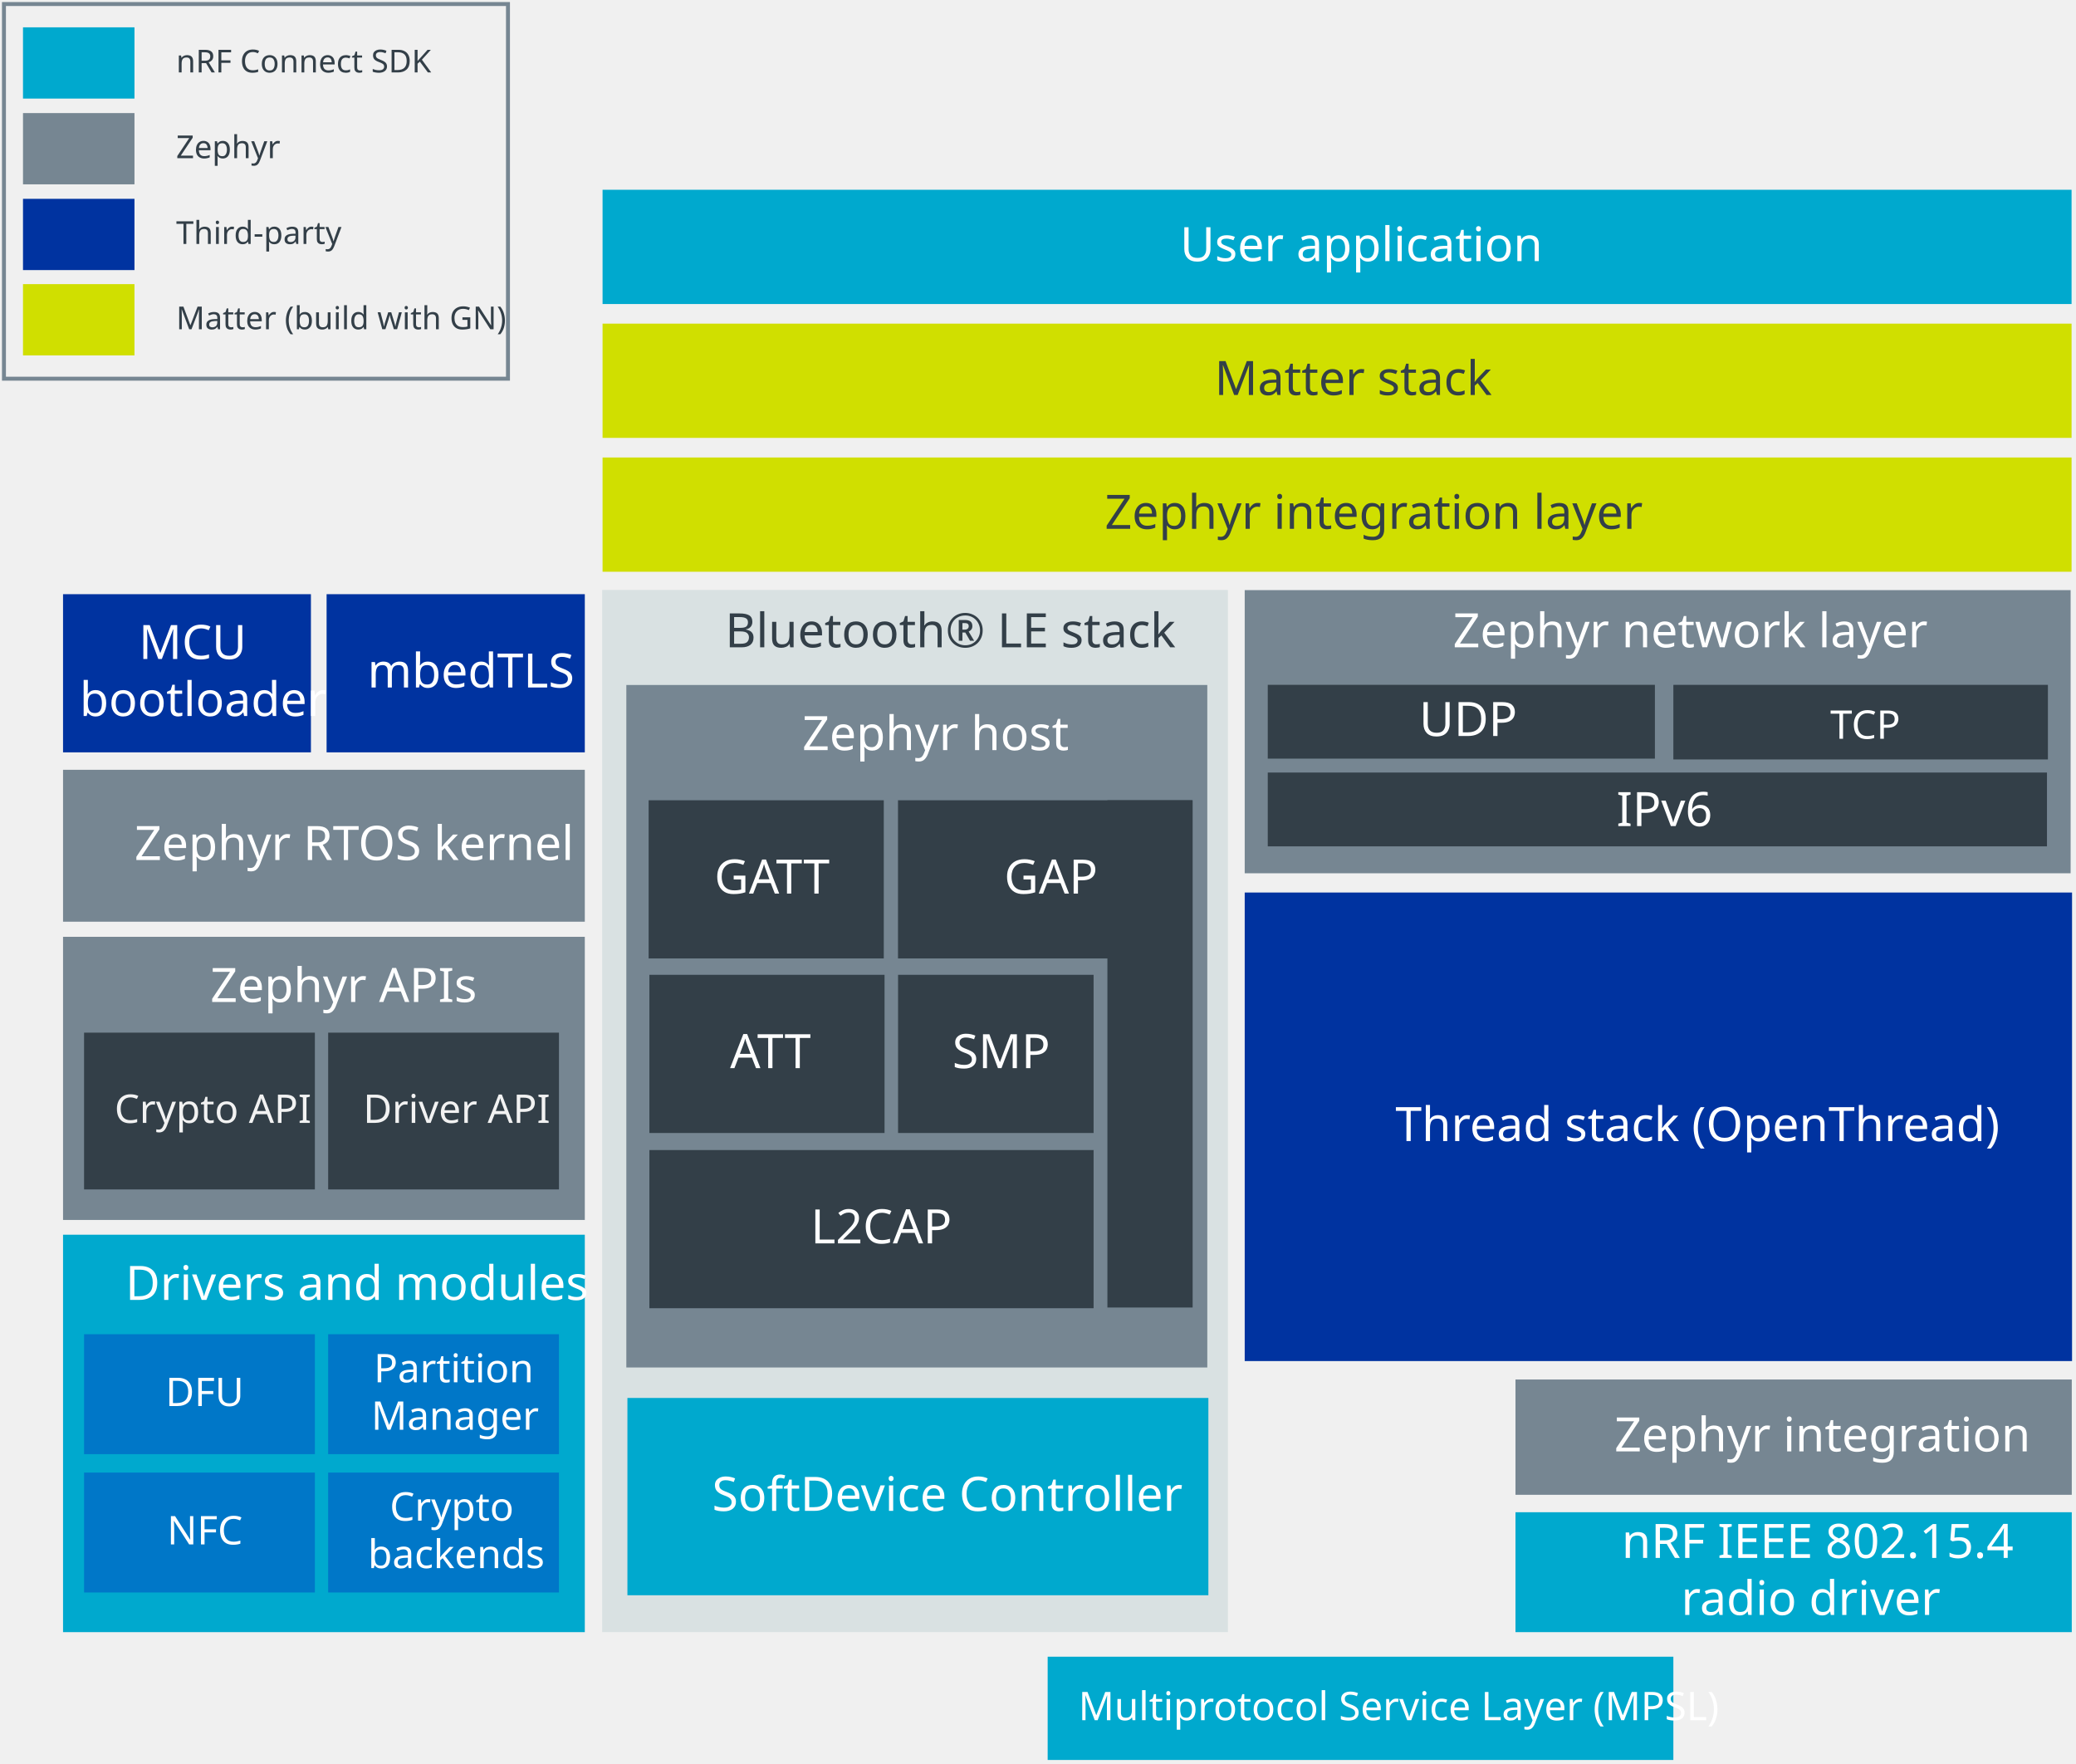
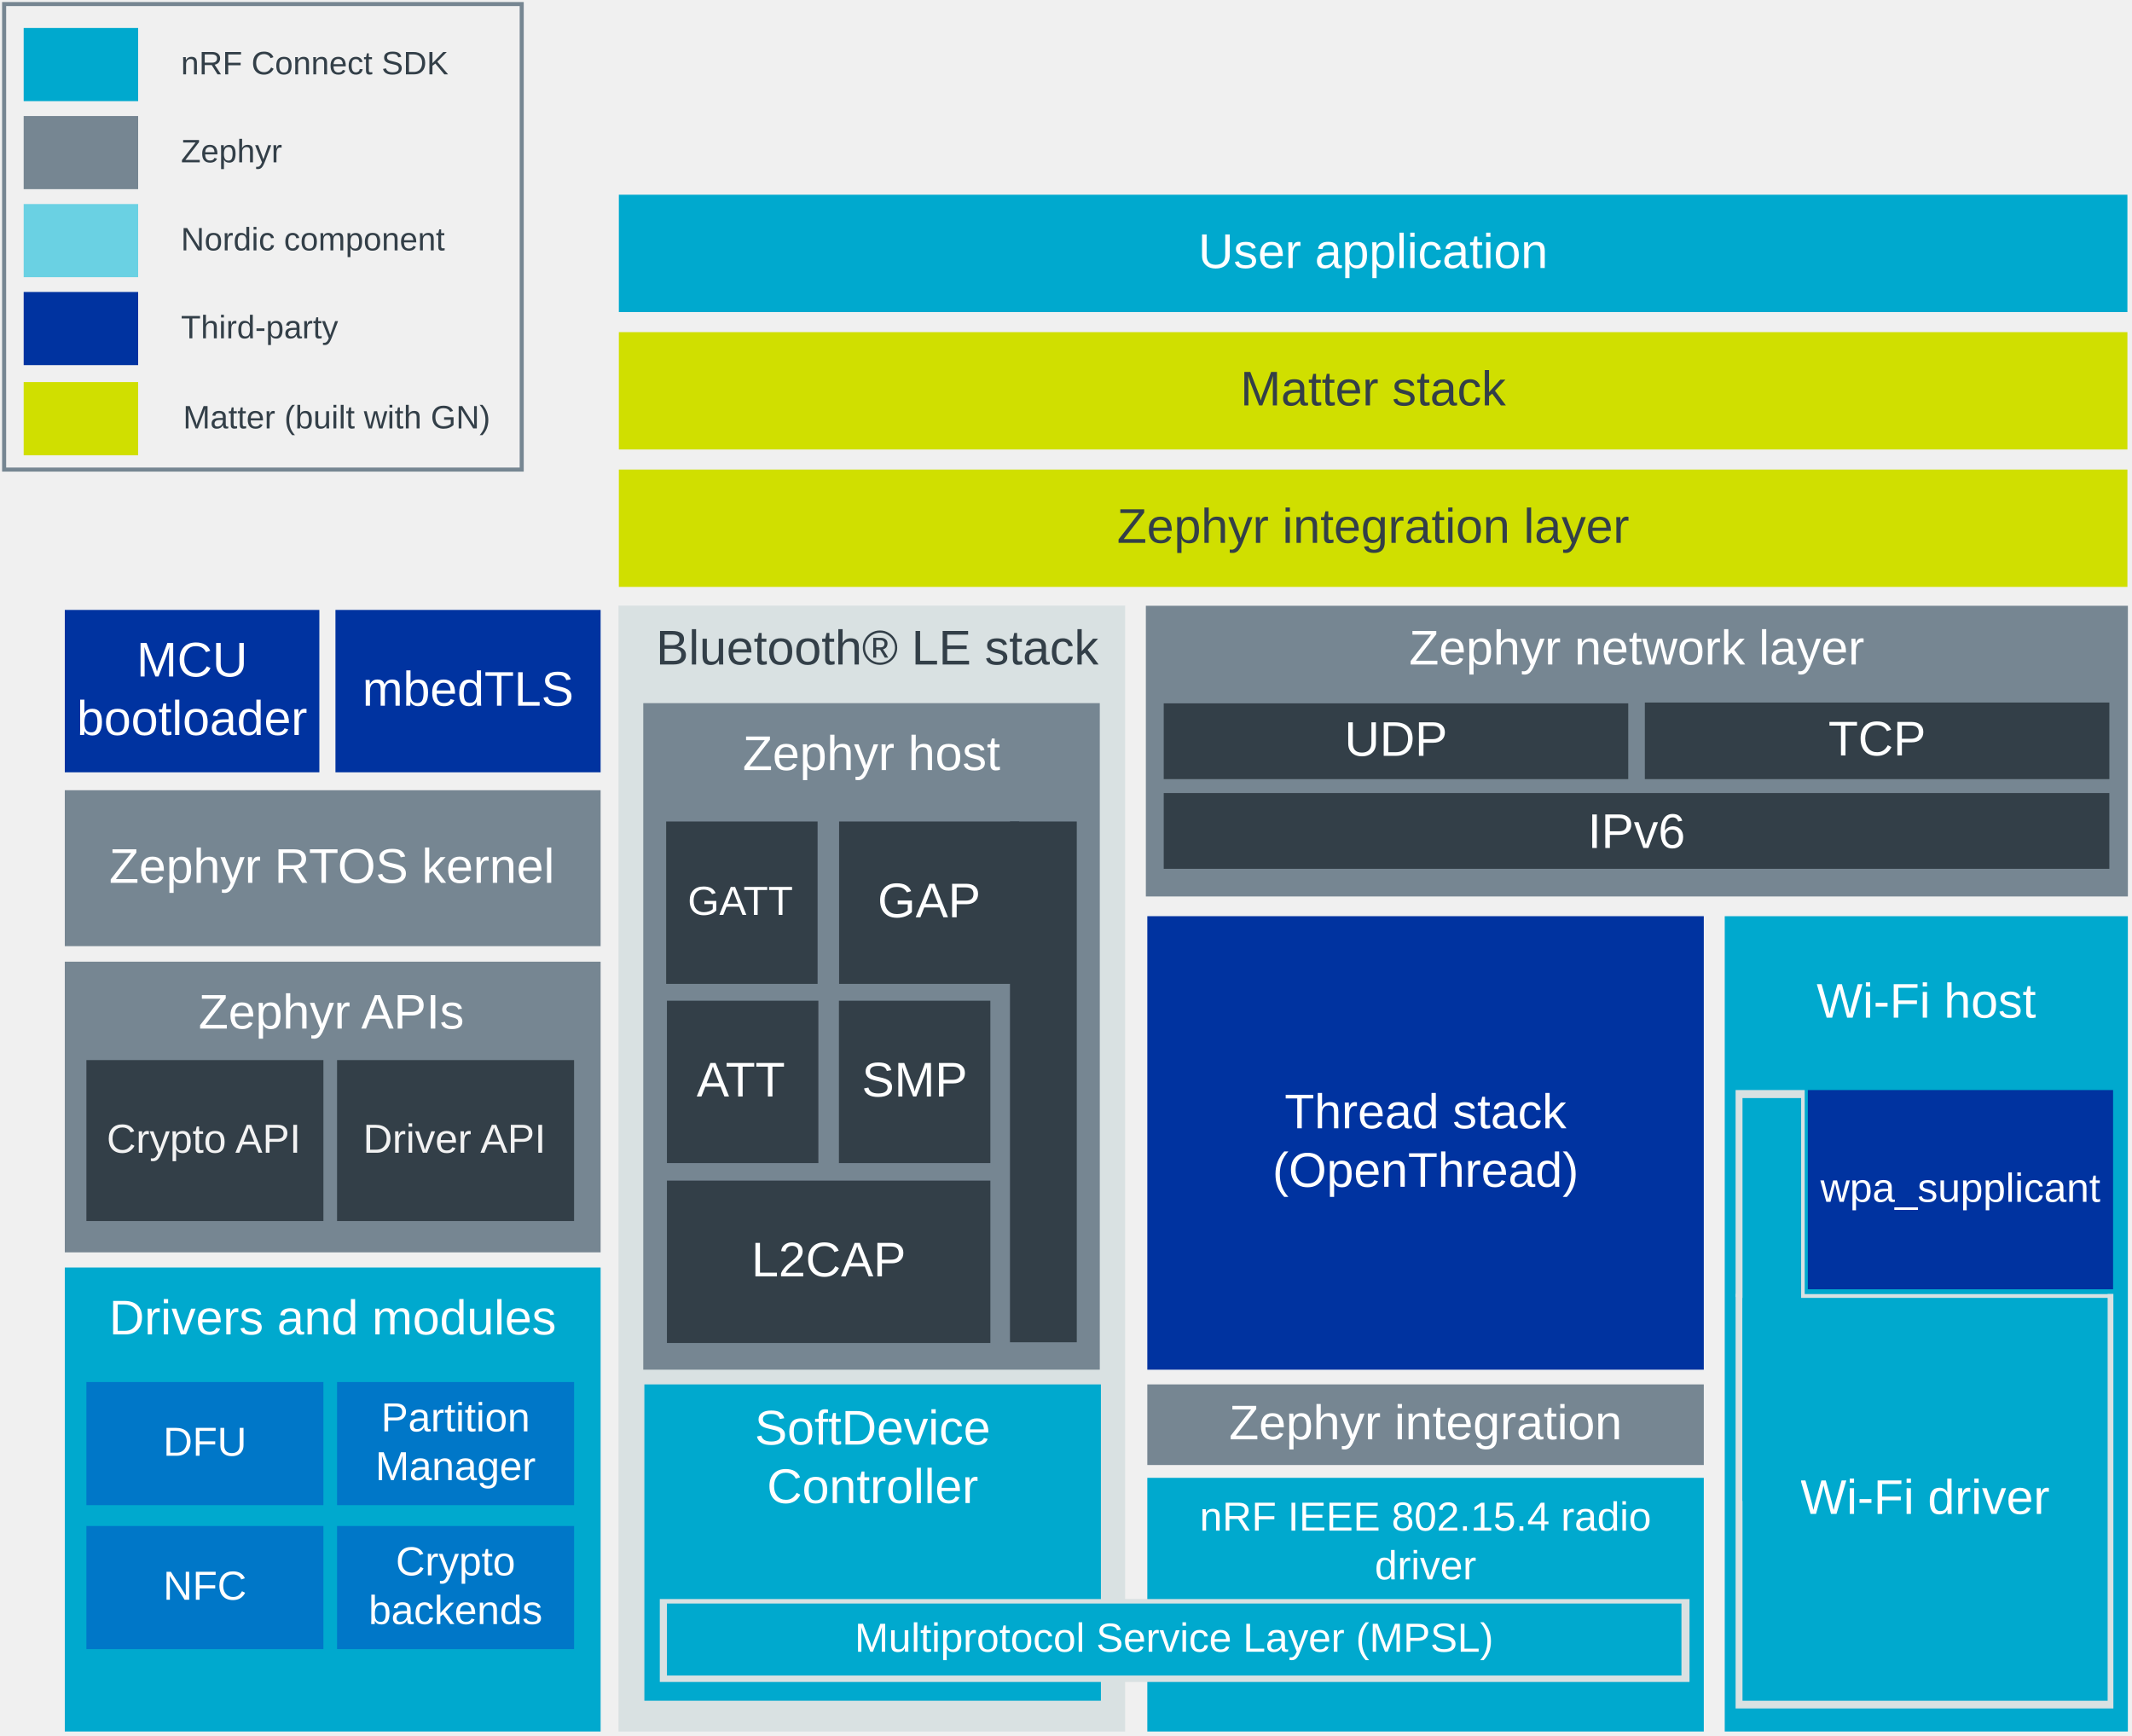
- <svg xmlns="http://www.w3.org/2000/svg" width="7.287in" height="6.191in" viewBox="0 0 524.666 445.719" xml:space="preserve" color-interpolation-filters="sRGB" class="st21">
+ <svg xmlns="http://www.w3.org/2000/svg" width="7.287in" height="5.933in" viewBox="0 0 524.66 427.197" xml:space="preserve" color-interpolation-filters="sRGB" class="st22">
  <style type="text/css">
	
		.st1 {fill:#00a9ce;stroke:none;stroke-linecap:round;stroke-linejoin:round;stroke-width:0.75}
- 		.st2 {fill:#feffff;font-family:Calibri;font-size:1em}
+ 		.st2 {fill:#feffff;font-family:Arial;font-size:1em}
		.st3 {fill:#0033a0;stroke:none;stroke-width:1}
- 		.st4 {fill:#ffffff;font-family:Calibri;font-size:1em}
- 		.st5 {stroke:none;stroke-linecap:round;stroke-linejoin:round;stroke-width:0.75}
- 		.st6 {fill:#00a9ce;stroke:none;stroke-width:1}
- 		.st7 {fill:#ffffff;font-family:Calibri;font-size:0.833em}
- 		.st8 {fill:#768692;stroke:none;stroke-width:1}
- 		.st9 {font-size:1em}
- 		.st10 {fill:#333f48;stroke:none;stroke-width:1}
+ 		.st4 {fill:#ffffff;font-family:Arial;font-size:1em}
+ 		.st5 {font-size:1em}
+ 		.st6 {stroke:none;stroke-linecap:round;stroke-linejoin:round;stroke-width:0.75}
+ 		.st7 {fill:#768692;stroke:none;stroke-width:1}
+ 		.st8 {fill:#ffffff;font-family:Arial;font-size:0.833em}
+ 		.st9 {fill:#333f48;stroke:none;stroke-width:1}
+ 		.st10 {fill:#00a9ce;stroke:none;stroke-width:1}
		.st11 {fill:#0077c8;stroke:none;stroke-linecap:round;stroke-linejoin:round;stroke-width:0.75}
		.st12 {fill:#333f48;stroke:none;stroke-linecap:round;stroke-linejoin:round;stroke-width:0.75}
- 		.st13 {fill:#f2f2f2;font-family:Calibri;font-size:0.833em}
+ 		.st13 {fill:#f2f2f2;font-family:Arial;font-size:0.833em}
		.st14 {fill:#d9e1e2;stroke:none;stroke-width:1}
- 		.st15 {fill:#333f48;font-family:Calibri;font-size:1em}
+ 		.st15 {fill:#333f48;font-family:Arial;font-size:1em}
		.st16 {fill:#d0df00;stroke:none;stroke-linecap:round;stroke-linejoin:round;stroke-width:0.75}
		.st17 {fill:none;stroke:#768692;stroke-width:1}
		.st18 {fill:#d0df00;stroke:none;stroke-width:1}
		.st19 {fill:none;stroke:none;stroke-width:1}
- 		.st20 {fill:#333f48;font-family:Calibri;font-size:0.667em}
- 		.st21 {fill:none;fill-rule:evenodd;font-size:12px;overflow:visible;stroke-linecap:square;stroke-miterlimit:3}
+ 		.st20 {fill:#333f48;font-family:Arial;font-size:0.667em}
+ 		.st21 {fill:#6ad1e3;stroke:none;stroke-width:1}
+ 		.st22 {fill:none;fill-rule:evenodd;font-size:12px;overflow:visible;stroke-linecap:square;stroke-miterlimit:3}
	
	</style>
  <g>
-     <g id="shape3186-1" transform="translate(152.285,-368.911)">
-       <path d="M0 416.85 L0 445.72 L371.26 445.72 L371.26 416.85 L0 416.85 L0 416.85 Z" class="st1" />
-       <text x="145.95" y="434.88" class="st2">User application</text>
-     </g>
-     <g id="shape3188-4" transform="translate(314.575,-101.8)">
-       <path d="M0 327.32 L0 445.72 L209.09 445.72 L209.09 327.32 L0 327.32 L0 327.32 Z" class="st3" />
-       <text x="38.08" y="390.12" class="st4">Thread stack (OpenThread)</text>
-     </g>
-     <g id="shape3189-7" transform="translate(314.933,-101.8)">
-       <path d="M208.73 320.59 L0 320.59 L0 445.72 L208.73 445.72 L208.73 320.59" class="st5" />
-     </g>
-     <g id="shape3190-10" transform="translate(264.776,-1)">
-       <rect x="0" y="419.625" width="158.131" height="26.095" class="st6" />
-       <text x="7.77" y="435.67" class="st7">Multiprotocol Service Layer (MPSL)</text>
-     </g>
-     <g id="shape3192-13" transform="translate(383.007,-68.0067)">
-       <rect x="0" y="416.587" width="140.592" height="29.132" class="st8" />
-       <text x="25.01" y="434.75" class="st4">Zephyr integration</text>
-     </g>
-     <g id="shape3194-16" transform="translate(383.007,-33.3003)">
-       <path d="M140.59 415.42 L0 415.42 L0 445.72 L140.59 445.72 L140.59 415.42 Z" class="st1" />
-       <text x="26.84" y="426.97" class="st4">nRF IEEE 802.15.4 <tspan x="41.87" dy="1.2em" class="st9">radio driver</tspan>
-       </text>
-     </g>
-     <g id="shape3195-20" transform="translate(383.007,-32.6148)">
-       <path d="M139.02 415.42 L0 415.42 L0 445.72 L139.02 445.72 L139.02 415.42" class="st5" />
-     </g>
-     <g id="shape3196-23" transform="translate(314.575,-225.065)">
-       <path d="M0 374.17 L0 445.72 L208.73 445.72 L208.73 374.17 L0 374.17 L0 374.17 Z" class="st8" />
-     </g>
-     <g id="shape3197-25" transform="translate(314.927,-277.623)">
-       <path d="M208.73 429.44 L0 429.44 L0 445.72 L208.73 445.72 L208.73 429.44" class="st5" />
-       <text x="52.28" y="441.18" class="st4">Zephyr network layer</text>
-     </g>
-     <g id="shape3198-29" transform="translate(320.401,-254.033)">
-       <path d="M97.84 427.07 L0 427.07 L0 445.72 L97.84 445.72 L97.84 427.07 Z" class="st10" />
-       <text x="38.28" y="440" class="st4">UDP</text>
-     </g>
-     <g id="shape3200-32" transform="translate(422.907,-253.827)">
-       <path d="M94.66 426.87 L0 426.87 L0 445.72 L94.66 445.72 L94.66 426.87 Z" class="st10" />
-       <text x="39.65" y="440.49" class="st7">TCP</text>
-     </g>
-     <g id="shape3202-35" transform="translate(320.401,-231.868)">
-       <path d="M196.93 427.07 L0 427.07 L0 445.72 L196.93 445.72 L196.93 427.07 Z" class="st10" />
-       <text x="88.11" y="440.6" class="st4">IPv6</text>
-     </g>
-     <g id="shape3203-38" transform="translate(320.401,-233.628)">
-       <path d="M196.93 427.07 L0 427.07 L0 445.72 L196.93 445.72 L196.93 427.07" class="st5" />
-     </g>
-     <g id="shape3204-41" transform="translate(15.9325,-33.3003)">
-       <rect x="0" y="345.29" width="131.865" height="100.429" class="st6" />
-       <text x="15.78" y="361.76" class="st4">Drivers and modules</text>
-     </g>
-     <g id="shape3205-44" transform="translate(82.9366,-43.3218)">
-       <path d="M58.33 415.42 L0 415.42 L0 445.72 L58.33 445.72 L58.33 415.42 Z" class="st11" />
-       <text x="15.56" y="427.57" class="st7">Crypto <tspan x="10.06" dy="1.2em" class="st9">backends</tspan>
-       </text>
-     </g>
-     <g id="shape3206-48" transform="translate(21.2463,-43.3218)">
-       <path d="M58.33 415.42 L0 415.42 L0 445.72 L58.33 445.72 L58.33 415.42 Z" class="st11" />
-       <text x="20.98" y="433.57" class="st7">NFC</text>
-     </g>
-     <g id="shape3207-51" transform="translate(21.2463,-78.2807)">
-       <path d="M58.33 415.42 L0 415.42 L0 445.72 L58.33 445.72 L58.33 415.42 Z" class="st11" />
-       <text x="20.59" y="433.57" class="st7">DFU</text>
-     </g>
-     <g id="shape3208-54" transform="translate(82.9366,-78.2807)">
-       <path d="M58.33 415.42 L0 415.42 L0 445.72 L58.33 445.72 L58.33 415.42 Z" class="st11" />
-       <text x="11.54" y="427.57" class="st7">Partition <tspan x="10.89" dy="1.2em" class="st9">Manager</tspan>
-       </text>
-     </g>
-     <g id="shape3209-58" transform="translate(15.9325,-137.458)">
-       <rect x="0" y="374.17" width="131.865" height="71.549" class="st8" />
-       <text x="37.24" y="390.64" class="st4">Zephyr APIs</text>
-     </g>
-     <g id="shape3210-61" transform="translate(82.9367,-145.169)">
-       <path d="M58.33 406.1 L0 406.1 L0 445.72 L58.33 445.72 L58.33 406.1 Z" class="st12" />
-       <text x="8.85" y="428.91" class="st13">Driver API</text>
-     </g>
-     <g id="shape3211-64" transform="translate(21.2463,-145.169)">
-       <path d="M58.33 406.1 L0 406.1 L0 445.72 L58.33 445.72 L58.33 406.1 Z" class="st12" />
-       <text x="7.69" y="428.91" class="st13">Crypto API</text>
-     </g>
-     <g id="shape3212-67" transform="translate(15.9325,-212.827)">
-       <rect x="0" y="407.336" width="131.865" height="38.383" class="st8" />
-       <text x="18.08" y="430.13" class="st4">Zephyr RTOS kernel</text>
-     </g>
-     <g id="shape3213-70" transform="translate(15.9325,-255.619)">
-       <rect x="0" y="405.75" width="62.647" height="39.97" class="st3" />
-       <text x="19.14" y="422.13" class="st4">MCU <tspan x="4.19" dy="1.2em" class="st9">bootloader</tspan>
-       </text>
-     </g>
-     <g id="shape3214-74" transform="translate(82.5412,-255.619)">
-       <rect x="0" y="405.75" width="65.257" height="39.97" class="st3" />
-       <text x="10.34" y="429.33" class="st4">mbedTLS</text>
-     </g>
-     <g id="group3225-77" transform="translate(152.194,-33.3003)">
-       <g id="shape3226-78">
-         <path d="M0 182.36 L0 445.72 L158.13 445.72 L158.13 182.36 L0 182.36 L0 182.36 Z" class="st14" />
-       </g>
-       <g id="shape3228-80" transform="translate(6.37336,-9.32235)">
-         <rect x="0" y="395.864" width="146.827" height="49.855" class="st1" />
-         <text x="21.4" y="424.39" class="st4">SoftDevice Controller</text>
-       </g>
-     </g>
-     <g id="shape3235-83" transform="translate(152.194,-277.623)">
-       <path d="M158.13 429.44 L0 429.44 L0 445.72 L158.13 445.72 L158.13 429.44" class="st5" />
-       <text x="31.09" y="441.18" class="st15">Bluetooth® LE stack</text>
-     </g>
-     <g id="shape3241-87" transform="translate(152.285,-335.086)">
-       <path d="M0 416.85 L0 445.72 L371.26 445.72 L371.26 416.85 L0 416.85 L0 416.85 Z" class="st16" />
-       <text x="154.68" y="434.88" class="st15">Matter stack</text>
-     </g>
-     <g id="shape3242-90" transform="translate(152.285,-301.261)">
-       <path d="M0 416.85 L0 445.72 L371.26 445.72 L371.26 416.85 L0 416.85 L0 416.85 Z" class="st16" />
-       <text x="126.95" y="434.88" class="st15">Zephyr integration layer</text>
-     </g>
-     <g id="group3259-93" transform="translate(158.294,-100.18)">
-       <g id="shape3227-94">
-         <rect x="0" y="273.256" width="146.827" height="172.464" class="st8" />
-         <text x="44.48" y="289.72" class="st4">Zephyr host</text>
-       </g>
-       <g id="shape3229-97" transform="translate(5.82647,-14.9741)">
-         <path d="M112.26 405.75 L0 405.75 L0 445.72 L112.26 445.72 L112.26 405.75 Z" class="st12" />
-         <text x="40.79" y="429.33" class="st4">L2CAP</text>
-       </g>
-       <g id="shape3230-100" transform="translate(5.63355,-103.362)">
-         <path d="M59.43 405.75 L0 405.75 L0 445.72 L59.43 445.72 L59.43 405.75 Z" class="st12" />
-         <text x="16.61" y="429.33" class="st4">GATT</text>
-       </g>
-       <g id="shape3231-103" transform="translate(5.82648,-59.2553)">
-         <path d="M59.43 405.75 L0 405.75 L0 445.72 L59.43 445.72 L59.43 405.75 Z" class="st12" />
-         <text x="20.4" y="429.33" class="st4">ATT</text>
-       </g>
-       <g id="shape3232-106" transform="translate(68.6566,-103.362)">
-         <path d="M74.37 405.75 L0 405.75 L0 445.72 L74.37 445.72 L74.37 405.75 Z" class="st12" />
-         <text x="26.83" y="429.33" class="st4">GAP</text>
-       </g>
-       <g id="shape3233-109" transform="translate(567.3,302.388) rotate(90)">
-         <path d="M128.18 424.18 L0 424.18 L0 445.72 L128.18 445.72 L128.18 424.18 Z" class="st12" />
-       </g>
-       <g id="shape3234-111" transform="translate(68.676,-59.2553)">
-         <path d="M49.41 405.75 L0 405.75 L0 445.72 L49.41 445.72 L49.41 405.75 Z" class="st12" />
-         <text x="13.72" y="429.33" class="st4">SMP</text>
-       </g>
-     </g>
-     <g id="shape3261-114" transform="translate(1,-350.042)">
-       <rect x="0" y="351.042" width="127.378" height="94.677" class="st17" />
-     </g>
-     <g id="group3297-116" transform="translate(5.8114,-355.93)">
-       <g id="group3290-117">
-         <g id="shape3271-118">
-           <rect x="0" y="427.713" width="28.174" height="18.006" class="st18" />
-         </g>
-         <g id="shape3282-120" transform="translate(34.6999,-0.862791)">
-           <rect x="0" y="429.439" width="83.056" height="16.281" class="st19" />
-           <text x="4" y="439.98" class="st20">Matter (build with GN)</text>
-         </g>
-       </g>
-       <g id="group3293-123" transform="translate(7.99361E-15,-21.5577)">
-         <g id="shape3220-124">
-           <rect x="0" y="427.713" width="28.174" height="18.006" class="st3" />
-         </g>
-         <g id="shape3278-126" transform="translate(34.6999,-0.862791)">
-           <rect x="0" y="429.439" width="83.056" height="16.281" class="st19" />
-           <text x="4" y="439.98" class="st20">Third-party</text>
-         </g>
-       </g>
-       <g id="group3294-129" transform="translate(7.99361E-15,-43.2261)">
-         <g id="shape3222-130">
-           <rect x="0" y="427.713" width="28.174" height="18.006" class="st8" />
-         </g>
-         <g id="shape3276-132" transform="translate(34.6999,-0.862791)">
-           <rect x="0" y="429.439" width="83.056" height="16.281" class="st19" />
-           <text x="4" y="439.98" class="st20">Zephyr</text>
-         </g>
-       </g>
-       <g id="group3295-135" transform="translate(7.99361E-15,-64.8945)">
-         <g id="shape3223-136">
-           <rect x="0" y="427.713" width="28.174" height="18.006" class="st1" />
-         </g>
-         <g id="shape3274-138" transform="translate(34.6999,-0.862791)">
-           <rect x="0" y="429.439" width="83.056" height="16.281" class="st19" />
-           <text x="4" y="439.98" class="st20">nRF Connect SDK</text>
-         </g>
-       </g>
+     <g id="shape3186-1" transform="translate(152.285,-350.389)">
+       <path d="M0 398.32 L0 427.2 L371.26 427.2 L371.26 398.32 L0 398.32 L0 398.32 Z" class="st1" />
+       <text x="142.61" y="416.36" class="st2">User application</text>
+     </g>
+     <g id="shape3188-4" transform="translate(282.343,-90.0559)">
+       <path d="M0 315.57 L0 427.2 L136.95 427.2 L136.95 315.57 L0 315.57 L0 315.57 Z" class="st3" />
+       <text x="33.79" y="367.78" class="st4">Thread stack <tspan x="30.79" dy="1.2em" class="st5">(OpenThread)</tspan>
+       </text>
+     </g>
+     <g id="shape3189-8" transform="translate(314.933,-83.2777)">
+       <path d="M208.73 302.06 L0 302.06 L0 427.2 L208.73 427.2 L208.73 302.06" class="st6" />
+     </g>
+     <g id="shape3192-11" transform="translate(282.343,-66.5898)">
+       <rect x="0" y="407.354" width="136.953" height="19.843" class="st7" />
+       <text x="20.12" y="420.88" class="st4">Zephyr integration</text>
+     </g>
+     <g id="shape3194-14" transform="translate(282.343,-1)">
+       <path d="M136.95 364.76 L0 364.76 L0 427.2 L136.95 427.2 L136.95 364.76 Z" class="st1" />
+       <text x="12.89" y="377.76" class="st8">nRF IEEE 802.15.4 radio <tspan x="55.97" dy="1.2em" class="st5">d</tspan>river</text>
+     </g>
+     <g id="shape3195-18" transform="translate(383.007,-14.7778)">
+       <path d="M139.02 397.57 L0 397.57 L0 427.2 L139.02 427.2 L139.02 397.57" class="st6" />
+     </g>
+     <g id="shape3196-21" transform="translate(281.984,-206.542)">
+       <path d="M0 355.65 L0 427.2 L241.68 427.2 L241.68 355.65 L0 355.65 L0 355.65 Z" class="st7" />
+     </g>
+     <g id="shape3197-23" transform="translate(282.313,-259.101)">
+       <path d="M240.97 410.92 L0 410.92 L0 427.2 L240.97 427.2 L240.97 410.92" class="st6" />
+       <text x="64.46" y="422.66" class="st4">Zephyr network layer</text>
+     </g>
+     <g id="shape3198-27" transform="translate(286.38,-235.425)">
+       <path d="M114.32 408.55 L0 408.55 L0 427.2 L114.32 427.2 L114.32 408.55 Z" class="st9" />
+       <text x="44.49" y="421.47" class="st2">UDP</text>
+     </g>
+     <g id="shape3200-30" transform="translate(404.784,-235.425)">
+       <path d="M114.32 408.35 L0 408.35 L0 427.2 L114.32 427.2 L114.32 408.35 Z" class="st9" />
+       <text x="45.16" y="421.37" class="st2">TCP</text>
+     </g>
+     <g id="shape3202-33" transform="translate(286.38,-213.346)">
+       <path d="M232.72 408.55 L0 408.55 L0 427.2 L232.72 427.2 L232.72 408.55 Z" class="st9" />
+       <text x="104.35" y="422.07" class="st4">IPv6</text>
+     </g>
+     <g id="shape3203-36" transform="translate(320.401,-215.106)">
+       <path d="M196.93 408.55 L0 408.55 L0 427.2 L196.93 427.2 L196.93 408.55" class="st6" />
+     </g>
+     <g id="shape3204-39" transform="translate(15.9325,-1)">
+       <rect x="0" y="312.99" width="131.865" height="114.207" class="st10" />
+       <text x="10.91" y="329.46" class="st4">Drivers and modules</text>
+     </g>
+     <g id="shape3205-42" transform="translate(82.9366,-21.2842)">
+       <path d="M58.33 396.9 L0 396.9 L0 427.2 L58.33 427.2 L58.33 396.9 Z" class="st11" />
+       <text x="14.44" y="409.05" class="st8">Crypto <tspan x="7.76" dy="1.2em" class="st5">backends</tspan>
+       </text>
+     </g>
+     <g id="shape3206-46" transform="translate(21.2463,-21.2842)">
+       <path d="M58.33 396.9 L0 396.9 L0 427.2 L58.33 427.2 L58.33 396.9 Z" class="st11" />
+       <text x="18.89" y="415.05" class="st8">NFC</text>
+     </g>
+     <g id="shape3207-49" transform="translate(21.2463,-56.7173)">
+       <path d="M58.33 396.9 L0 396.9 L0 427.2 L58.33 427.2 L58.33 396.9 Z" class="st11" />
+       <text x="18.89" y="415.05" class="st8">DFU</text>
+     </g>
+     <g id="shape3208-52" transform="translate(82.9366,-56.7173)">
+       <path d="M58.33 396.9 L0 396.9 L0 427.2 L58.33 427.2 L58.33 396.9 Z" class="st11" />
+       <text x="10.83" y="409.05" class="st8">Partition <tspan x="9.43" dy="1.2em" class="st5">Manager</tspan>
+       </text>
+     </g>
+     <g id="shape3209-56" transform="translate(15.9325,-118.936)">
+       <rect x="0" y="355.648" width="131.865" height="71.549" class="st7" />
+       <text x="32.92" y="372.12" class="st4">Zephyr APIs</text>
+     </g>
+     <g id="shape3210-59" transform="translate(82.9367,-126.646)">
+       <path d="M58.33 387.58 L0 387.58 L0 427.2 L58.33 427.2 L58.33 387.58 Z" class="st12" />
+       <text x="6.39" y="410.39" class="st13">Driver API</text>
+     </g>
+     <g id="shape3211-62" transform="translate(21.2463,-126.646)">
+       <path d="M58.33 387.58 L0 387.58 L0 427.2 L58.33 427.2 L58.33 387.58 Z" class="st12" />
+       <text x="4.99" y="410.39" class="st13">Crypto API</text>
+     </g>
+     <g id="shape3212-65" transform="translate(15.9325,-194.305)">
+       <rect x="0" y="388.814" width="131.865" height="38.383" class="st7" />
+       <text x="10.92" y="411.61" class="st4">Zephyr RTOS kernel</text>
+     </g>
+     <g id="shape3213-68" transform="translate(15.9325,-237.097)">
+       <rect x="0" y="387.227" width="62.647" height="39.97" class="st3" />
+       <text x="17.66" y="403.61" class="st4">MCU <tspan x="2.97" dy="1.2em" class="st5">bootloader</tspan>
+       </text>
+     </g>
+     <g id="shape3214-72" transform="translate(82.5412,-237.097)">
+       <rect x="0" y="387.227" width="65.257" height="39.97" class="st3" />
+       <text x="6.62" y="410.81" class="st4">mbedTLS</text>
+     </g>
+     <g id="shape3226-75" transform="translate(152.194,-1)">
+       <path d="M0 150.06 L0 427.2 L124.69 427.2 L124.69 150.06 L0 150.06 L0 150.06 Z" class="st14" />
+     </g>
+     <g id="shape3228-77" transform="translate(158.567,-8.57231)">
+       <rect x="0" y="349.337" width="112.352" height="77.86" class="st1" />
+       <text x="27.16" y="364.14" class="st4">SoftDevice <tspan x="30.17" dy="1.2em" class="st5">Controller</tspan>
+       </text>
+     </g>
+     <g id="shape3235-81" transform="translate(152.194,-259.101)">
+       <path d="M127.38 410.92 L0 410.92 L0 427.2 L127.38 427.2 L127.38 410.92" class="st6" />
+       <text x="9.24" y="422.66" class="st15">Bluetooth® LE stack</text>
+     </g>
+     <g id="shape3241-85" transform="translate(152.285,-316.564)">
+       <path d="M0 398.32 L0 427.2 L371.26 427.2 L371.26 398.32 L0 398.32 L0 398.32 Z" class="st16" />
+       <text x="152.95" y="416.36" class="st15">Matter stack</text>
+     </g>
+     <g id="shape3242-88" transform="translate(152.285,-282.739)">
+       <path d="M0 398.32 L0 427.2 L371.26 427.2 L371.26 398.32 L0 398.32 L0 398.32 Z" class="st16" />
+       <text x="122.6" y="416.36" class="st15">Zephyr integration layer</text>
+     </g>
+     <g id="shape3227-91" transform="translate(158.294,-90.0559)">
+       <rect x="0" y="263.131" width="112.352" height="164.066" class="st7" />
+       <text x="24.49" y="279.6" class="st4">Zephyr host</text>
+     </g>
+     <g id="shape3229-94" transform="translate(164.12,-96.6319)">
+       <path d="M79.6 387.23 L0 387.23 L0 427.2 L79.6 427.2 L79.6 387.23 Z" class="st12" />
+       <text x="20.79" y="410.81" class="st4">L2CAP</text>
+     </g>
+     <g id="shape3230-97" transform="translate(163.927,-185.02)">
+       <path d="M37.27 387.23 L0 387.23 L0 427.2 L37.27 427.2 L37.27 387.23 Z" class="st12" />
+       <text x="5.3" y="410.21" class="st8">GATT</text>
+     </g>
+     <g id="shape3231-100" transform="translate(164.12,-140.913)">
+       <path d="M37.27 387.23 L0 387.23 L0 427.2 L37.27 427.2 L37.27 387.23 Z" class="st12" />
+       <text x="7.3" y="410.81" class="st4">ATT</text>
+     </g>
+     <g id="shape3232-103" transform="translate(206.487,-185.02)">
+       <path d="M44.32 387.23 L0 387.23 L0 427.2 L44.32 427.2 L44.32 387.23 Z" class="st12" />
+       <text x="9.49" y="410.81" class="st4">GAP</text>
+     </g>
+     <g id="shape3233-106" transform="translate(675.741,202.208) rotate(90)">
+       <path d="M128.18 410.76 L0 410.76 L0 427.2 L128.18 427.2 L128.18 410.76 Z" class="st12" />
+     </g>
+     <g id="shape3234-108" transform="translate(206.447,-140.913)">
+       <path d="M37.27 387.23 L0 387.23 L0 427.2 L37.27 427.2 L37.27 387.23 Z" class="st12" />
+       <text x="5.63" y="410.81" class="st4">SMP</text>
+     </g>
+     <g id="shape3261-111" transform="translate(1,-311.613)">
+       <rect x="0" y="312.613" width="127.378" height="114.584" class="st17" />
+     </g>
+     <g id="group3290-113" transform="translate(5.26777,-315.146)">
+       <g id="shape3271-114" transform="translate(0.543629,0)">
+         <rect x="0" y="409.191" width="28.174" height="18.006" class="st18" />
+       </g>
+       <g id="shape3282-116" transform="translate(35.7791,-0.862791)">
+         <rect x="0" y="410.916" width="86.449" height="16.281" class="st19" />
+         <text x="4" y="421.46" class="st20">Matter (built with GN)</text>
+       </g>
+     </g>
+     <g id="group3293-119" transform="translate(5.8114,-358.966)">
+       <g id="shape3220-120">
+         <rect x="0" y="409.191" width="28.174" height="18.006" class="st21" />
+       </g>
+       <g id="shape3278-122" transform="translate(34.6999,-0.862791)">
+         <rect x="0" y="410.916" width="83.056" height="16.281" class="st19" />
+         <text x="4" y="421.46" class="st20">Nordic component</text>
+       </g>
+     </g>
+     <g id="group3294-125" transform="translate(5.8114,-380.634)">
+       <g id="shape3222-126">
+         <rect x="0" y="409.191" width="28.174" height="18.006" class="st7" />
+       </g>
+       <g id="shape3276-128" transform="translate(34.6999,-0.862791)">
+         <rect x="0" y="410.916" width="83.056" height="16.281" class="st19" />
+         <text x="4" y="421.46" class="st20">Zephyr</text>
+       </g>
+     </g>
+     <g id="group3295-131" transform="translate(5.8114,-402.302)">
+       <g id="shape3223-132">
+         <rect x="0" y="409.191" width="28.174" height="18.006" class="st1" />
+       </g>
+       <g id="shape3274-134" transform="translate(34.6999,-0.862791)">
+         <rect x="0" y="410.916" width="83.056" height="16.281" class="st19" />
+         <text x="4" y="421.46" class="st20">nRF Connect SDK</text>
+       </g>
+     </g>
+     <g id="shape3298-137" transform="translate(424.447,-1)">
+       <path d="M0 226.52 L0 427.2 L99.21 427.2 L99.21 226.52 L0 226.52 L0 226.52 Z" class="st10" />
+     </g>
+     <g id="shape3319-139" transform="translate(427.118,-6.66927)">
+       <rect x="0" y="325.15" width="92.976" height="102.047" class="st14" />
+     </g>
+     <g id="shape3308-141" transform="translate(428.819,-8.57231)">
+       <path d="M89.86 328.04 L0 328.04 L0 427.2 L89.86 427.2 L89.86 328.04 Z" class="st1" />
+       <text x="14.27" y="381.22" class="st4">Wi-Fi driver</text>
+     </g>
+     <g id="shape3318-144" transform="translate(443.559,-108.717)">
+       <rect x="0" y="379.008" width="75.118" height="48.189" class="st10" />
+     </g>
+     <g id="shape3309-146" transform="translate(444.9,-109.849)">
+       <path d="M75.12 378.16 L0 378.16 L0 427.2 L75.12 427.2 L75.12 378.16 Z" class="st3" />
+       <text x="3.09" y="405.68" class="st8">wpa_supplicant</text>
+     </g>
+     <g id="group3311-149" transform="translate(5.8114,-337.324)">
+       <g id="shape3312-150">
+         <rect x="0" y="409.191" width="28.174" height="18.006" class="st3" />
+       </g>
+       <g id="shape3313-152" transform="translate(34.6999,-0.862791)">
+         <rect x="0" y="410.916" width="83.056" height="16.281" class="st19" />
+         <text x="4" y="421.46" class="st20">Third-party</text>
+       </g>
+     </g>
+     <g id="shape3314-155" transform="translate(424.447,-171.079)">
+       <rect x="0" y="408.772" width="99.213" height="18.425" class="st19" />
+       <text x="22.61" y="421.58" class="st4">Wi-Fi host</text>
+     </g>
+     <g id="shape3317-158" transform="translate(162.362,-13.189)">
+       <rect x="0" y="406.787" width="253.417" height="20.409" class="st14" />
+     </g>
+     <g id="shape3190-160" transform="translate(164.12,-14.7778)">
+       <rect x="0" y="409.481" width="249.675" height="17.715" class="st10" />
+       <text x="46.2" y="421.34" class="st8">Multiprotocol Service Layer (MPSL)</text>
+     </g>
+     <g id="shape3321-163" transform="translate(427.118,-107.967)">
+       <rect x="0" y="376.274" width="17.008" height="50.923" class="st14" />
+     </g>
+     <g id="shape3320-165" transform="translate(428.819,-57.7534)">
+       <path d="M14.43 328.04 L0 328.04 L0 427.2 L14.43 427.2 L14.43 328.04 Z" class="st1" />
    </g>
  </g>
</svg>
